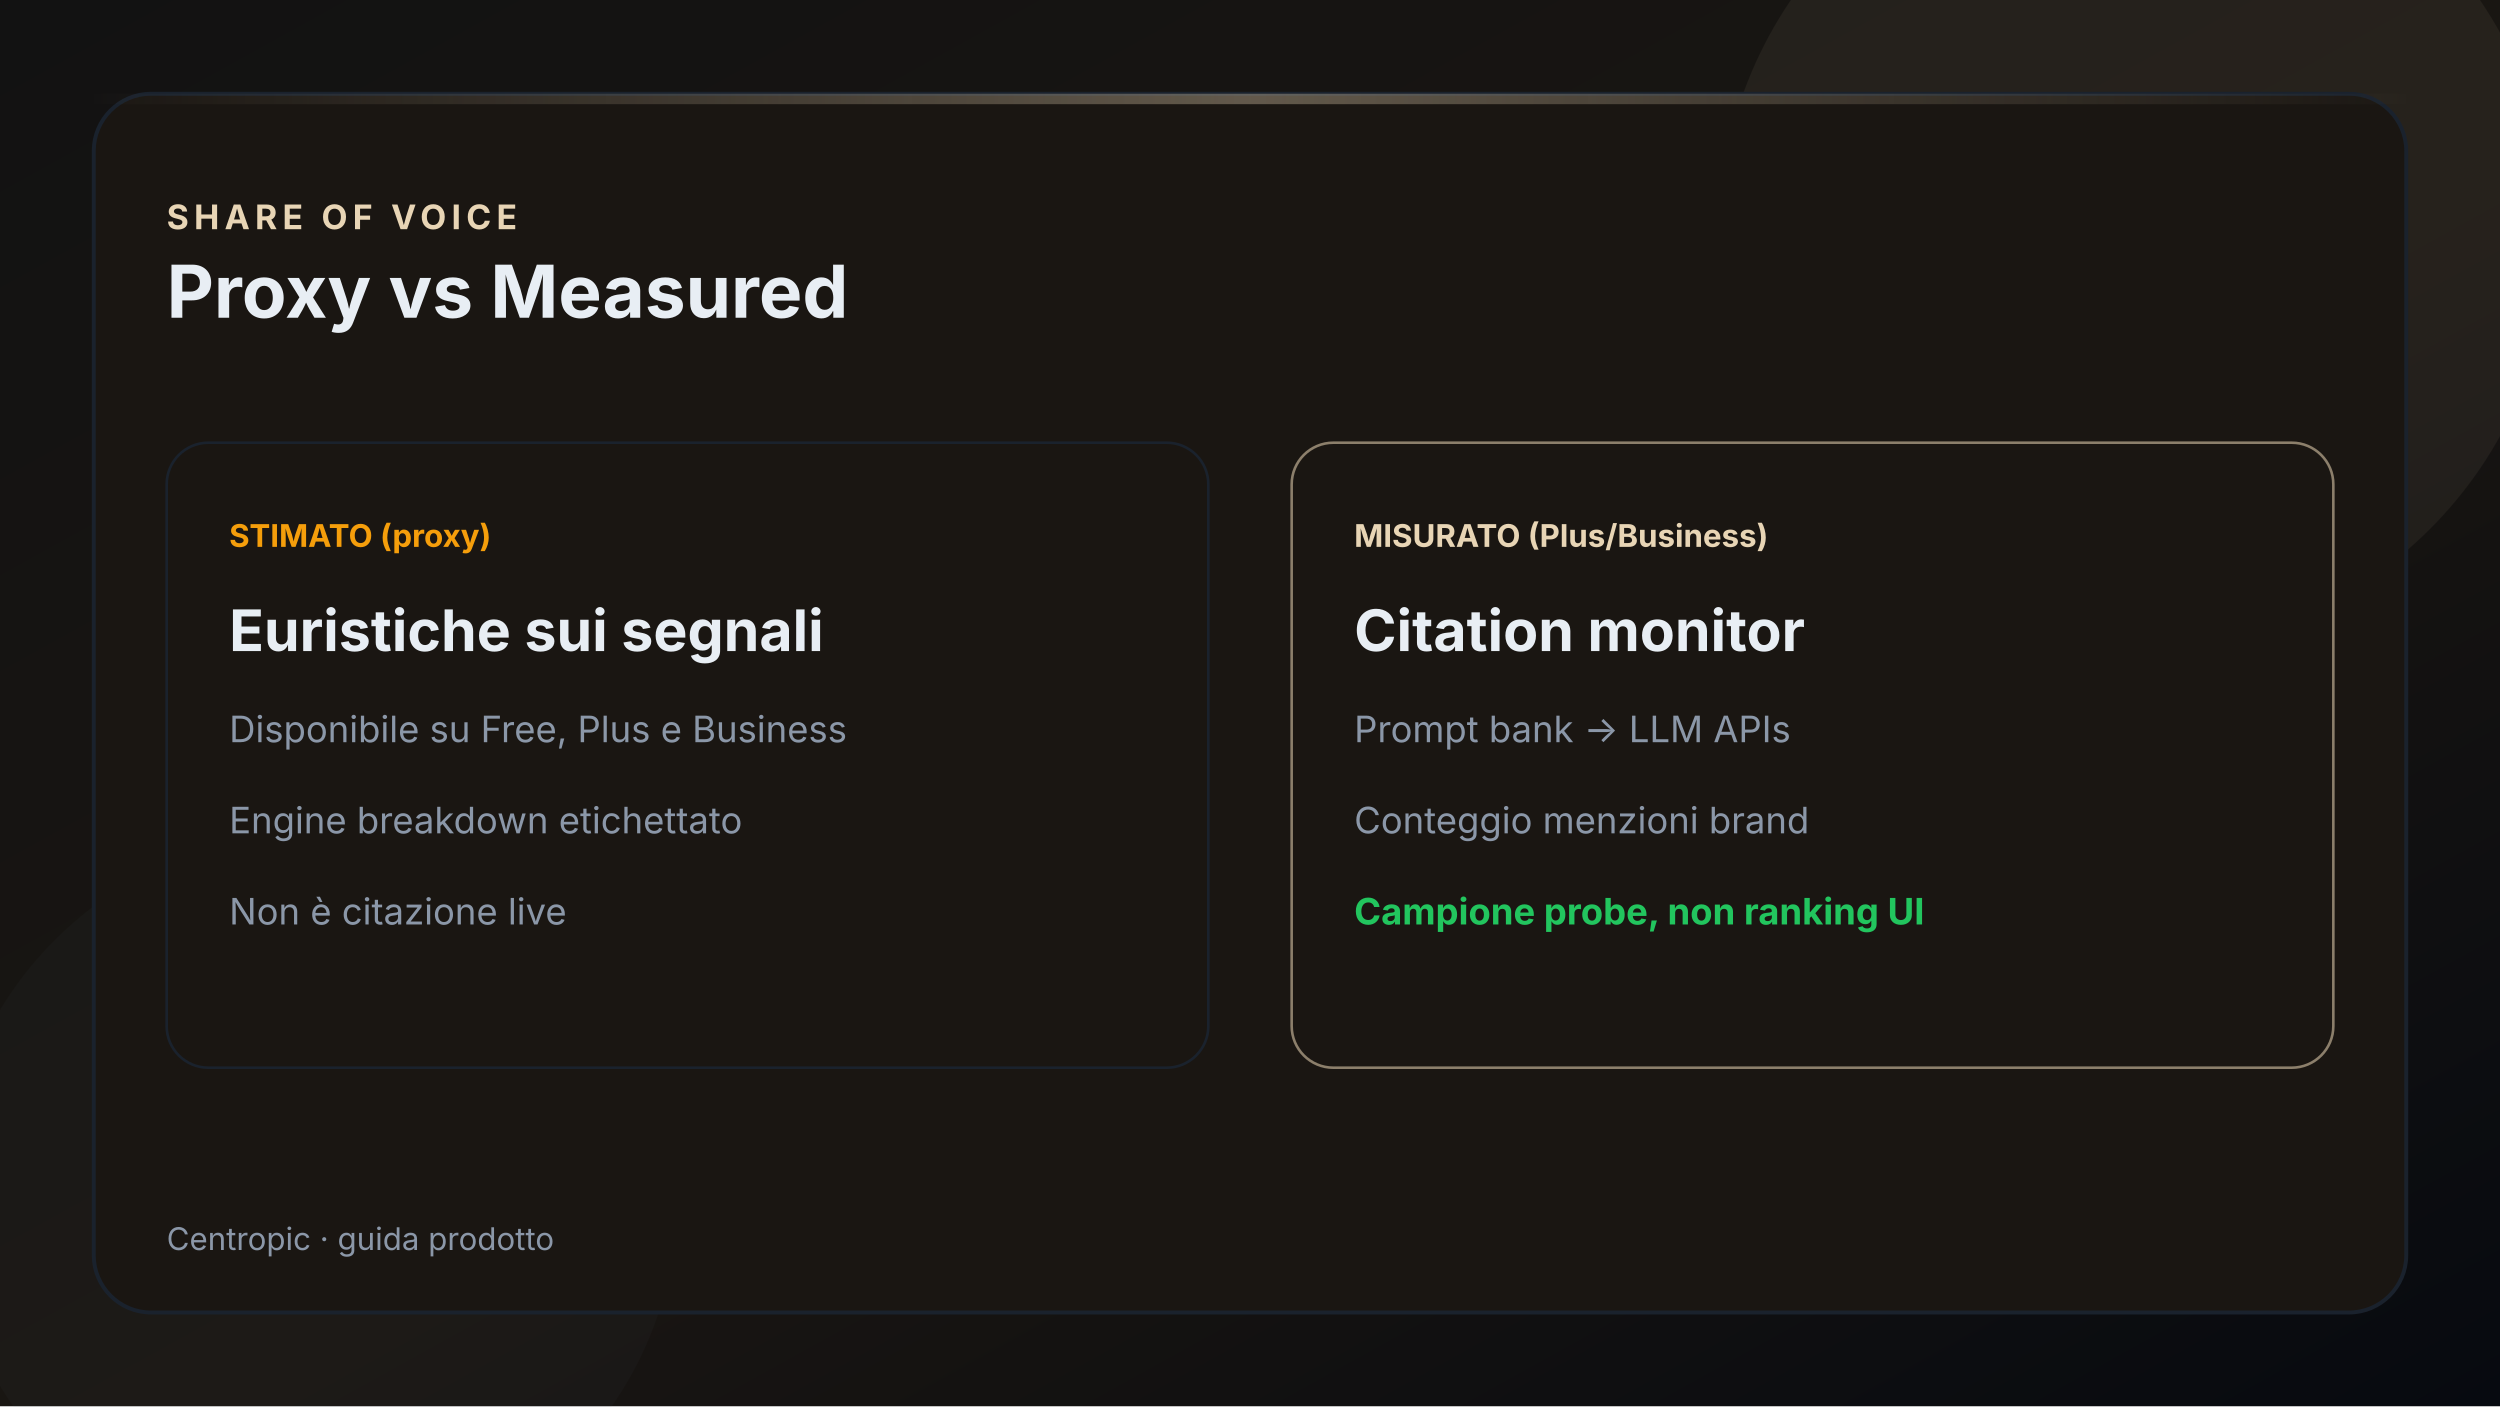
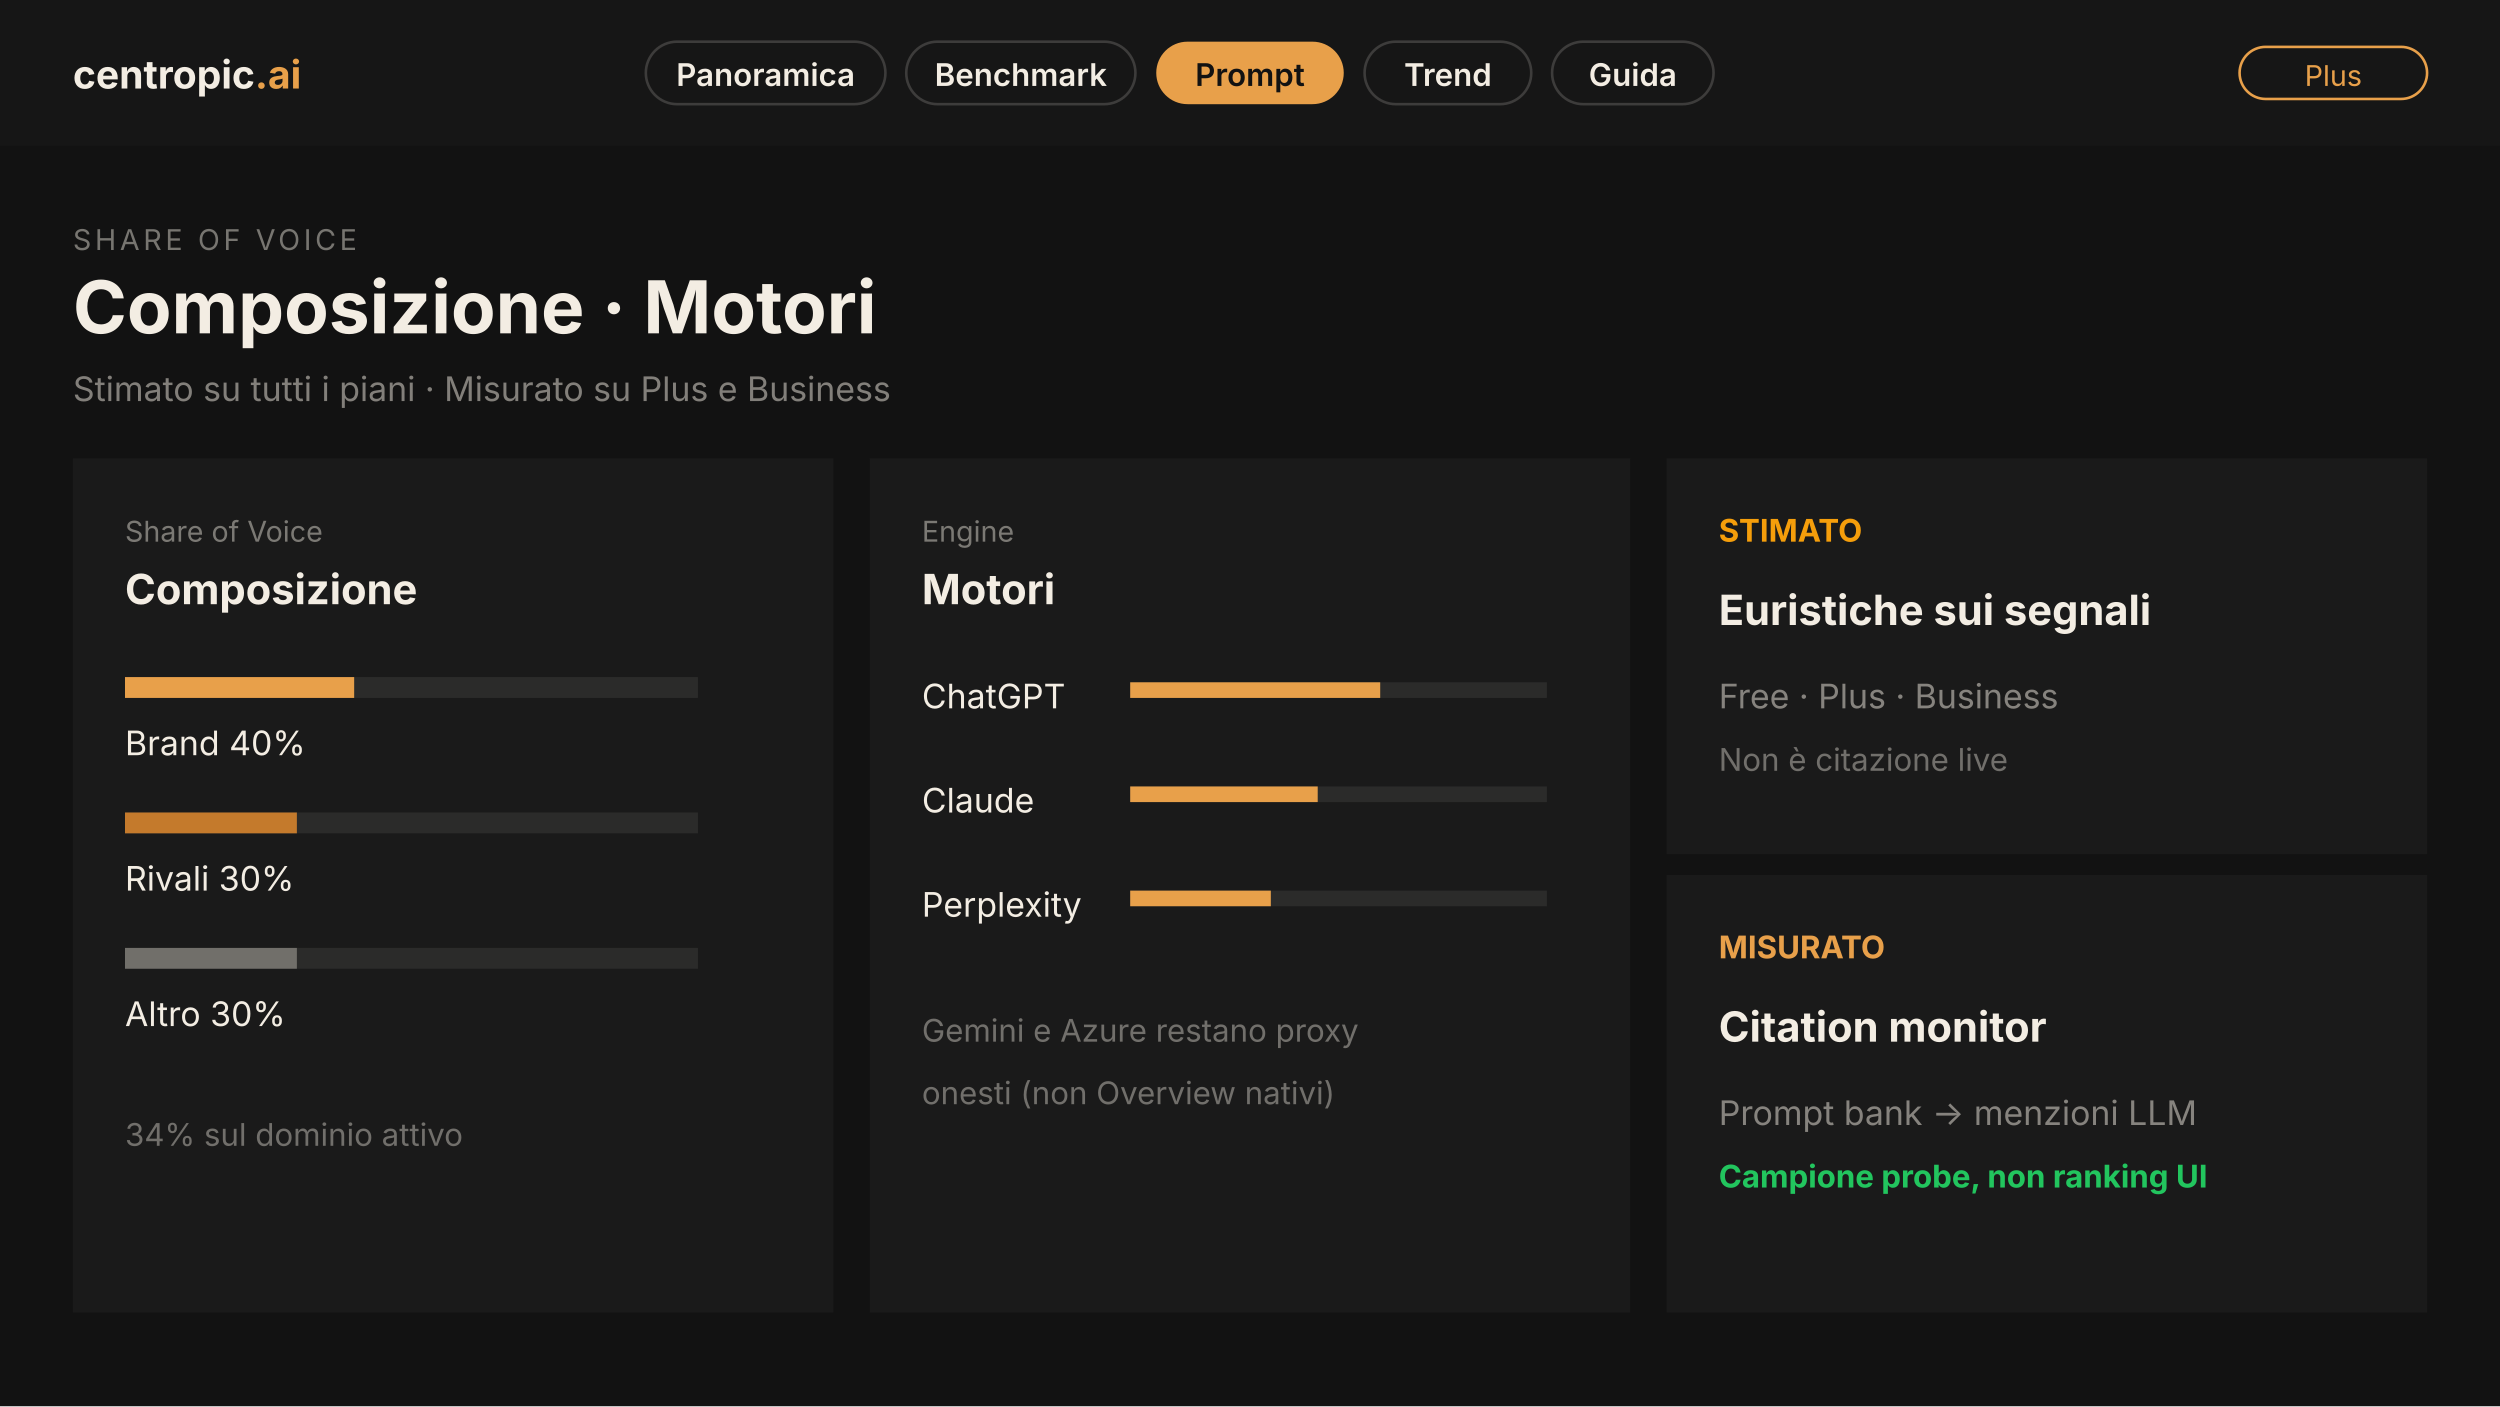
- <svg xmlns="http://www.w3.org/2000/svg" width="960" height="540" viewBox="0 0 960 540" role="img" aria-labelledby="t d">
-   <defs>
-     <linearGradient id="bg" x1="0" y1="0" x2="1" y2="1">
-       <stop offset="0%" stop-color="#121212" />
-       <stop offset="55%" stop-color="#1A1612" />
-       <stop offset="100%" stop-color="#070A10" />
-     </linearGradient>
-     <linearGradient id="glow" x1="0" y1="0" x2="1" y2="0">
-       <stop offset="0%" stop-color="#E8D5B5" stop-opacity="0" />
-       <stop offset="50%" stop-color="#E8D5B5" stop-opacity=".35" />
-       <stop offset="100%" stop-color="#E8D5B5" stop-opacity="0" />
-     </linearGradient>
-     <filter id="soft" x="-20%" y="-20%" width="140%" height="140%">
-       <feGaussianBlur stdDeviation="12" result="b" />
-       <feMerge>
-         <feMergeNode in="b" />
-         <feMergeNode in="SourceGraphic" />
-       </feMerge>
-     </filter>
-   </defs>
-   <rect width="960" height="540" fill="url(#bg)" />
-   <circle cx="820" cy="90" r="160" fill="#E8D5B5" opacity=".06" />
-   <circle cx="120" cy="460" r="140" fill="#5B6B7A" opacity=".05" />
-   <rect x="36" y="36" width="888" height="468" rx="22" fill="#1A1612" stroke="#1A222D" stroke-width="1.5" />
-   <rect x="36" y="36" width="888" height="4" fill="url(#glow)" />
-   <text x="64" y="88" fill="#E8D5B5" font-family="'Inter', system-ui, sans-serif" font-size="13" font-weight="700" letter-spacing="2">SHARE OF VOICE</text>
-   <text x="64" y="122" fill="#E8EEF4" font-family="'Inter', system-ui, sans-serif" font-size="28" font-weight="700">Proxy vs Measured</text>
-   <g font-family="'Inter', system-ui, sans-serif">
-     <rect x="64" y="170" width="400" height="240" rx="16" fill="#1A1612" stroke="#1A222D" />
-     <text x="88" y="210" fill="#F59E0B" font-size="12" font-weight="700">STIMATO (proxy)</text>
-     <text x="88" y="250" fill="#E8EEF4" font-size="22" font-weight="700">Euristiche sui segnali</text>
-     <text x="88" y="285" fill="#8B97A8" font-size="14">Disponibile su Free, Plus e Business</text>
-     <text x="88" y="320" fill="#8B97A8" font-size="14">Engine breakdown etichettato</text>
-     <text x="88" y="355" fill="#8B97A8" font-size="14">Non è citazione live</text>
-     <rect x="496" y="170" width="400" height="240" rx="16" fill="#1A1612" stroke="#E8D5B5" stroke-opacity=".55" />
-     <text x="520" y="210" fill="#E8D5B5" font-size="12" font-weight="700">MISURATO (Plus/Business)</text>
-     <text x="520" y="250" fill="#E8EEF4" font-size="22" font-weight="700">Citation monitor</text>
-     <text x="520" y="285" fill="#8B97A8" font-size="14">Prompt bank → LLM APIs</text>
-     <text x="520" y="320" fill="#8B97A8" font-size="14">Conteggio menzioni brand</text>
-     <text x="520" y="355" fill="#22C55E" font-size="14" font-weight="700">Campione probe, non ranking UI</text>
+ <svg xmlns="http://www.w3.org/2000/svg" viewBox="0 0 960 540" role="img" aria-label="Share of Voice Composizione e Motori">
+   <rect width="960" height="540" fill="#121212" />
+   <rect width="960" height="56" fill="#161616" />
+   <text x="28" y="34" fill="#F3EDE3" font-family="Inter, system-ui, sans-serif" font-size="15" font-weight="650">centropic<tspan fill="#E8A04A">.ai</tspan>
+   </text>
+   <g font-family="Inter, system-ui, sans-serif" font-size="12" font-weight="600">
+     <rect x="248" y="16" width="92" height="24" rx="12" fill="none" stroke="rgba(243,237,227,0.18)" />
+     <text x="294" y="33" text-anchor="middle" fill="#F3EDE3">Panoramica</text>
+     <rect x="348" y="16" width="88" height="24" rx="12" fill="none" stroke="rgba(243,237,227,0.18)" />
+     <text x="392" y="33" text-anchor="middle" fill="#F3EDE3">Benchmark</text>
+     <rect x="444" y="16" width="72" height="24" rx="12" fill="#E8A04A" />
+     <text x="480" y="33" text-anchor="middle" fill="#121212">Prompt</text>
+     <rect x="524" y="16" width="64" height="24" rx="12" fill="none" stroke="rgba(243,237,227,0.18)" />
+     <text x="556" y="33" text-anchor="middle" fill="#F3EDE3">Trend</text>
+     <rect x="596" y="16" width="62" height="24" rx="12" fill="none" stroke="rgba(243,237,227,0.18)" />
+     <text x="627" y="33" text-anchor="middle" fill="#F3EDE3">Guida</text>
  </g>
-   <text x="64" y="480" fill="#8B97A8" font-family="'Inter', system-ui, sans-serif" font-size="12">Centropic · guida prodotto</text>
+   <rect x="860" y="18" width="72" height="20" rx="10" fill="none" stroke="#E8A04A" />
+   <text x="896" y="33" text-anchor="middle" fill="#E8A04A" font-family="Inter, system-ui, sans-serif" font-size="11">Plus</text>
+   <text x="28" y="96" fill="rgba(243,237,227,0.45)" font-family="Inter, system-ui, sans-serif" font-size="11" letter-spacing="1.4">SHARE OF VOICE</text>
+   <text x="28" y="128" fill="#F3EDE3" font-family="Inter, system-ui, sans-serif" font-size="28" font-weight="700">Composizione · Motori</text>
+   <text x="28" y="154" fill="rgba(243,237,227,0.5)" font-family="Inter, system-ui, sans-serif" font-size="13">Stimato su tutti i piani · Misurato su Plus e Business</text>
+   <g font-family="Inter, system-ui, sans-serif">
+     <rect x="28" y="176" width="292" height="328" fill="#1A1A1A" />
+     <text x="48" y="208" fill="rgba(243,237,227,0.45)" font-size="11">Share of Voice</text>
+     <text x="48" y="232" fill="#F3EDE3" font-size="16" font-weight="650">Composizione</text>
+     <rect x="48" y="260" width="220" height="8" fill="rgba(243,237,227,0.08)" />
+     <rect x="48" y="260" width="88" height="8" fill="#E8A04A" />
+     <text x="48" y="290" fill="#F3EDE3" font-size="13">Brand 40%</text>
+     <rect x="48" y="312" width="220" height="8" fill="rgba(243,237,227,0.08)" />
+     <rect x="48" y="312" width="66" height="8" fill="#C47A2C" />
+     <text x="48" y="342" fill="#F3EDE3" font-size="13">Rivali 30%</text>
+     <rect x="48" y="364" width="220" height="8" fill="rgba(243,237,227,0.08)" />
+     <rect x="48" y="364" width="66" height="8" fill="rgba(243,237,227,0.35)" />
+     <text x="48" y="394" fill="#F3EDE3" font-size="13">Altro 30%</text>
+     <text x="48" y="440" fill="rgba(243,237,227,0.4)" font-size="12">34% sul dominio attivo</text>
+     <rect x="334" y="176" width="292" height="328" fill="#1A1A1A" />
+     <text x="354" y="208" fill="rgba(243,237,227,0.45)" font-size="11">Engine</text>
+     <text x="354" y="232" fill="#F3EDE3" font-size="16" font-weight="650">Motori</text>
+     <text x="354" y="272" fill="#F3EDE3" font-size="13">ChatGPT</text>
+     <rect x="434" y="262" width="160" height="6" fill="rgba(243,237,227,0.08)" />
+     <rect x="434" y="262" width="96" height="6" fill="#E8A04A" />
+     <text x="354" y="312" fill="#F3EDE3" font-size="13">Claude</text>
+     <rect x="434" y="302" width="160" height="6" fill="rgba(243,237,227,0.08)" />
+     <rect x="434" y="302" width="72" height="6" fill="#E8A04A" />
+     <text x="354" y="352" fill="#F3EDE3" font-size="13">Perplexity</text>
+     <rect x="434" y="342" width="160" height="6" fill="rgba(243,237,227,0.08)" />
+     <rect x="434" y="342" width="54" height="6" fill="#E8A04A" />
+     <text x="354" y="400" fill="rgba(243,237,227,0.4)" font-size="12">Gemini e Azure restano proxy</text>
+     <text x="354" y="424" fill="rgba(243,237,227,0.4)" font-size="12">onesti (non Overview nativi)</text>
+     <rect x="640" y="176" width="292" height="152" fill="#1A1A1A" />
+     <text x="660" y="208" fill="#F59E0B" font-size="12" font-weight="700">STIMATO</text>
+     <text x="660" y="240" fill="#F3EDE3" font-size="16" font-weight="650">Euristiche sui segnali</text>
+     <text x="660" y="272" fill="rgba(243,237,227,0.5)" font-size="13">Free · Plus · Business</text>
+     <text x="660" y="296" fill="rgba(243,237,227,0.4)" font-size="12">Non è citazione live</text>
+     <rect x="640" y="336" width="292" height="168" fill="#1A1A1A" />
+     <text x="660" y="368" fill="#E8A04A" font-size="12" font-weight="700">MISURATO</text>
+     <text x="660" y="400" fill="#F3EDE3" font-size="16" font-weight="650">Citation monitor</text>
+     <text x="660" y="432" fill="rgba(243,237,227,0.5)" font-size="13">Prompt bank → menzioni LLM</text>
+     <text x="660" y="456" fill="#22C55E" font-size="12" font-weight="650">Campione probe, non ranking UI</text>
+   </g>
</svg>
